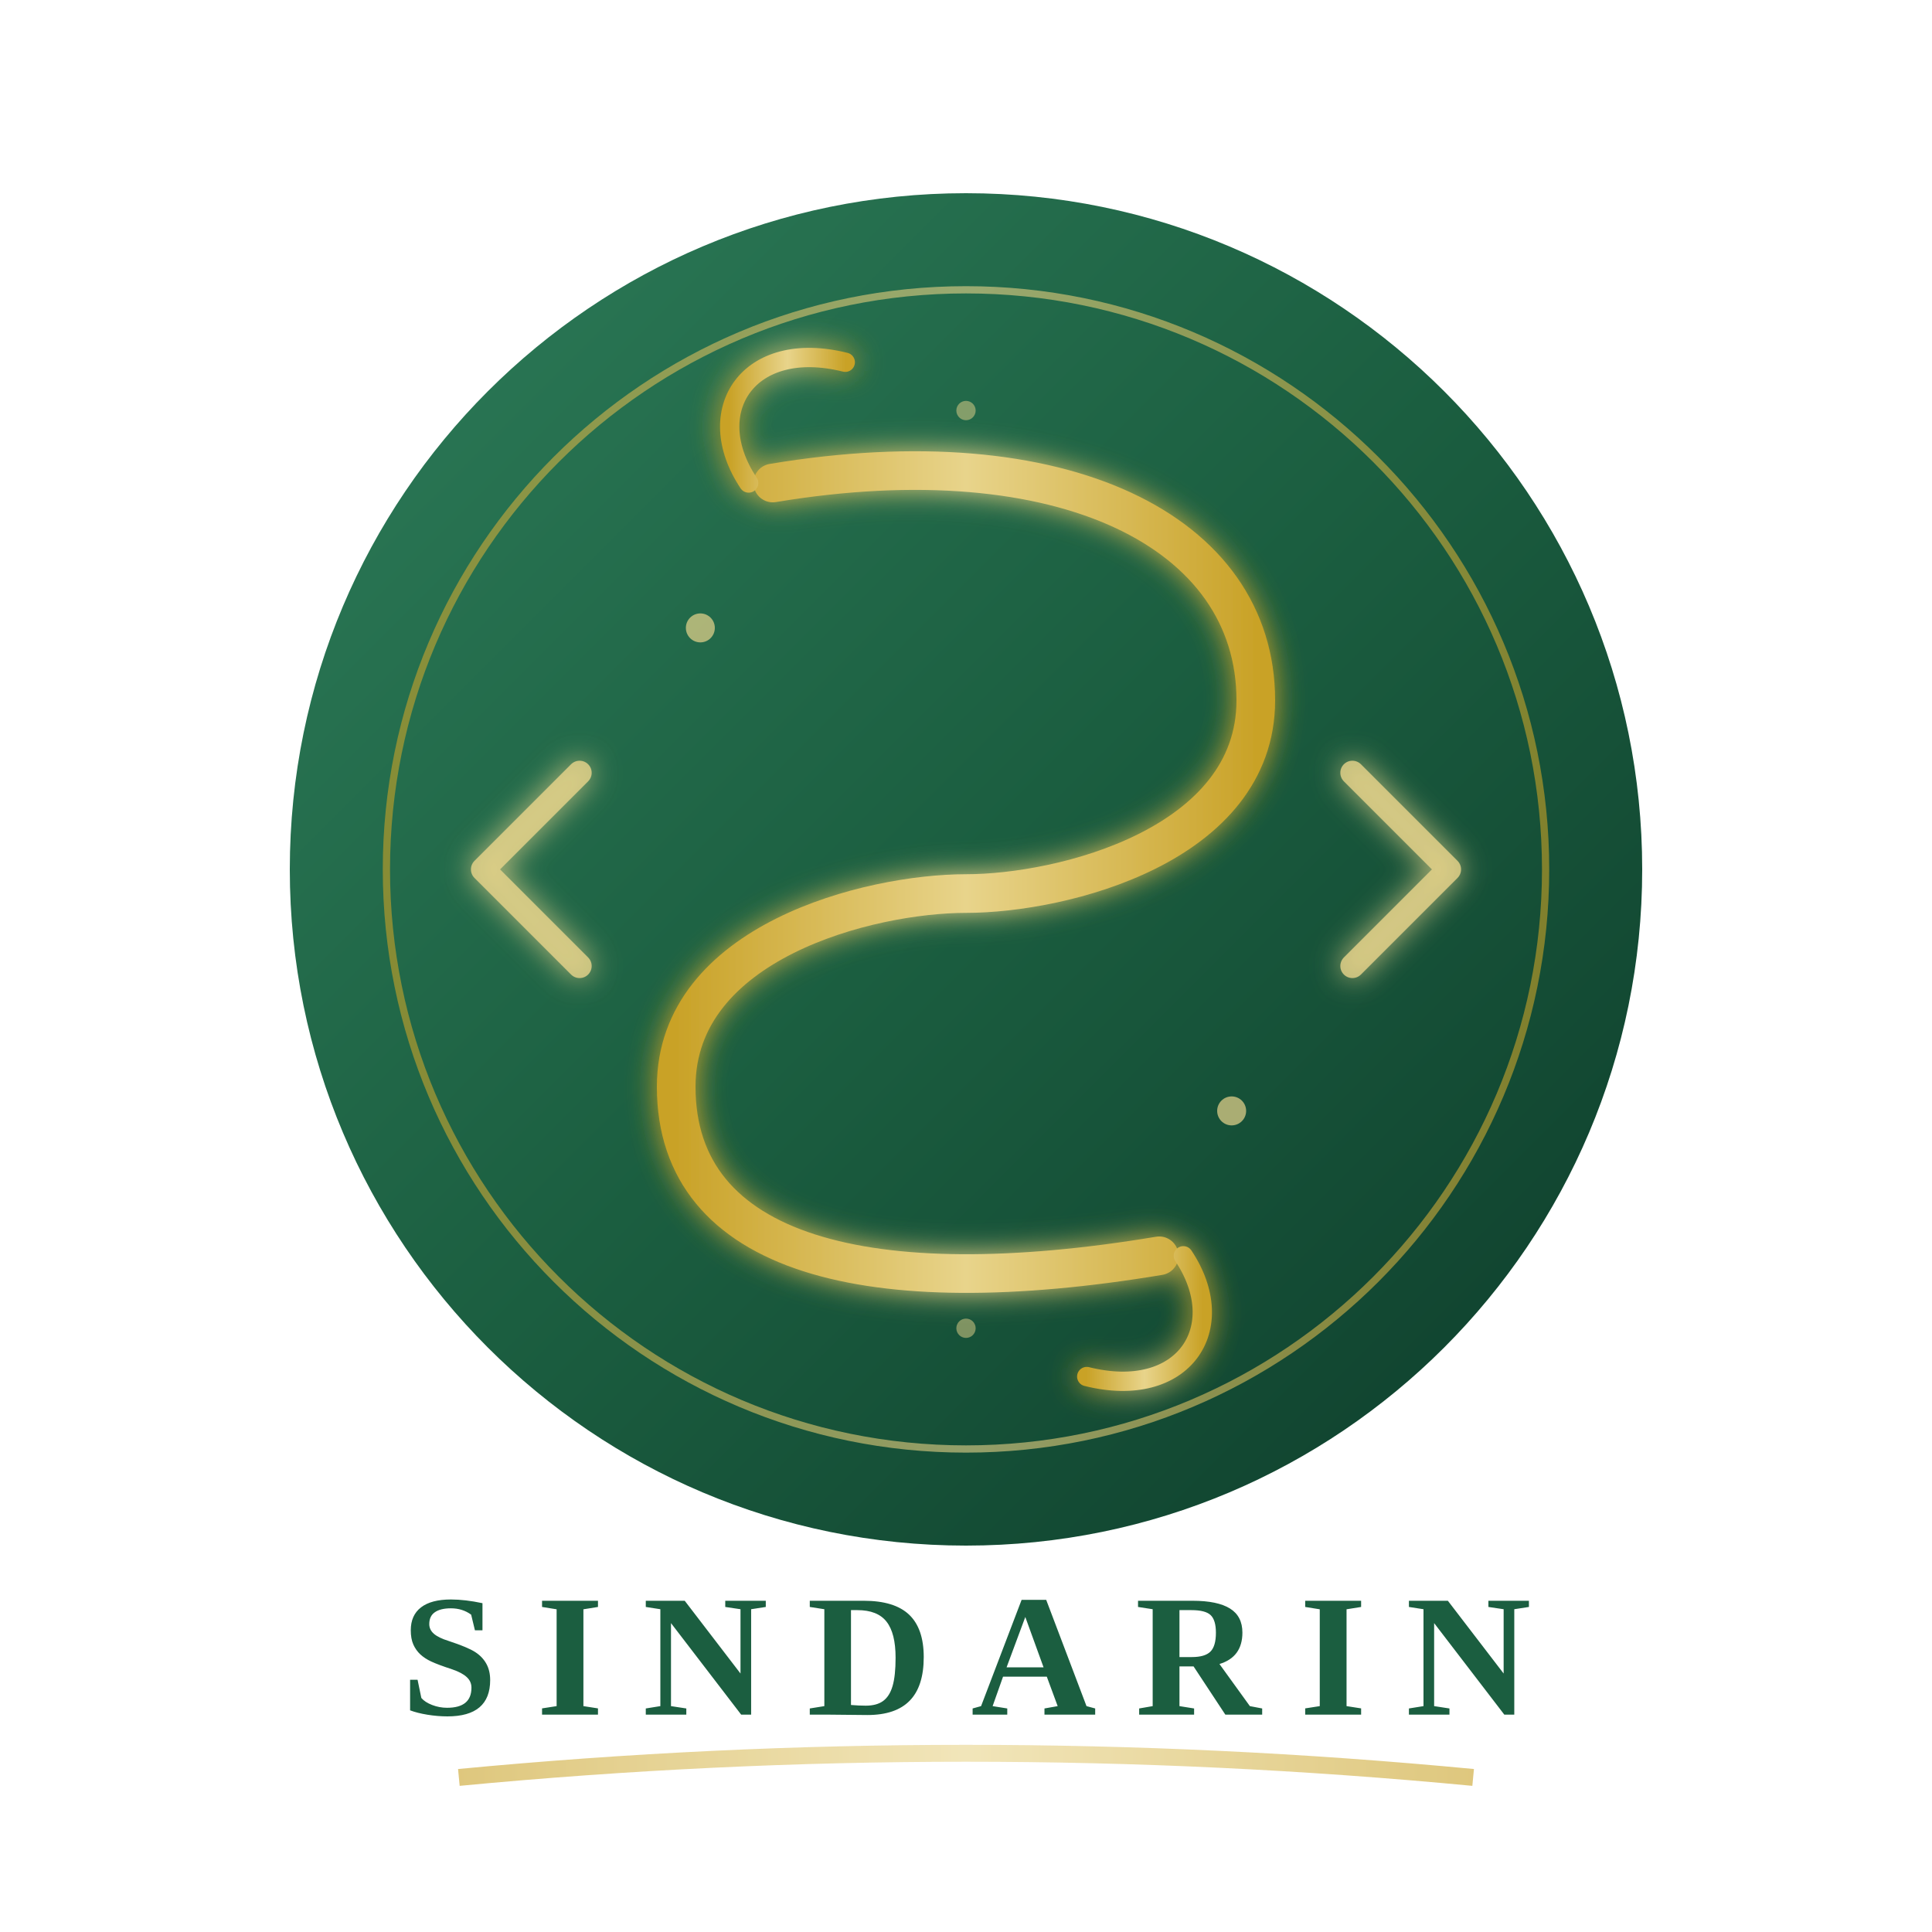
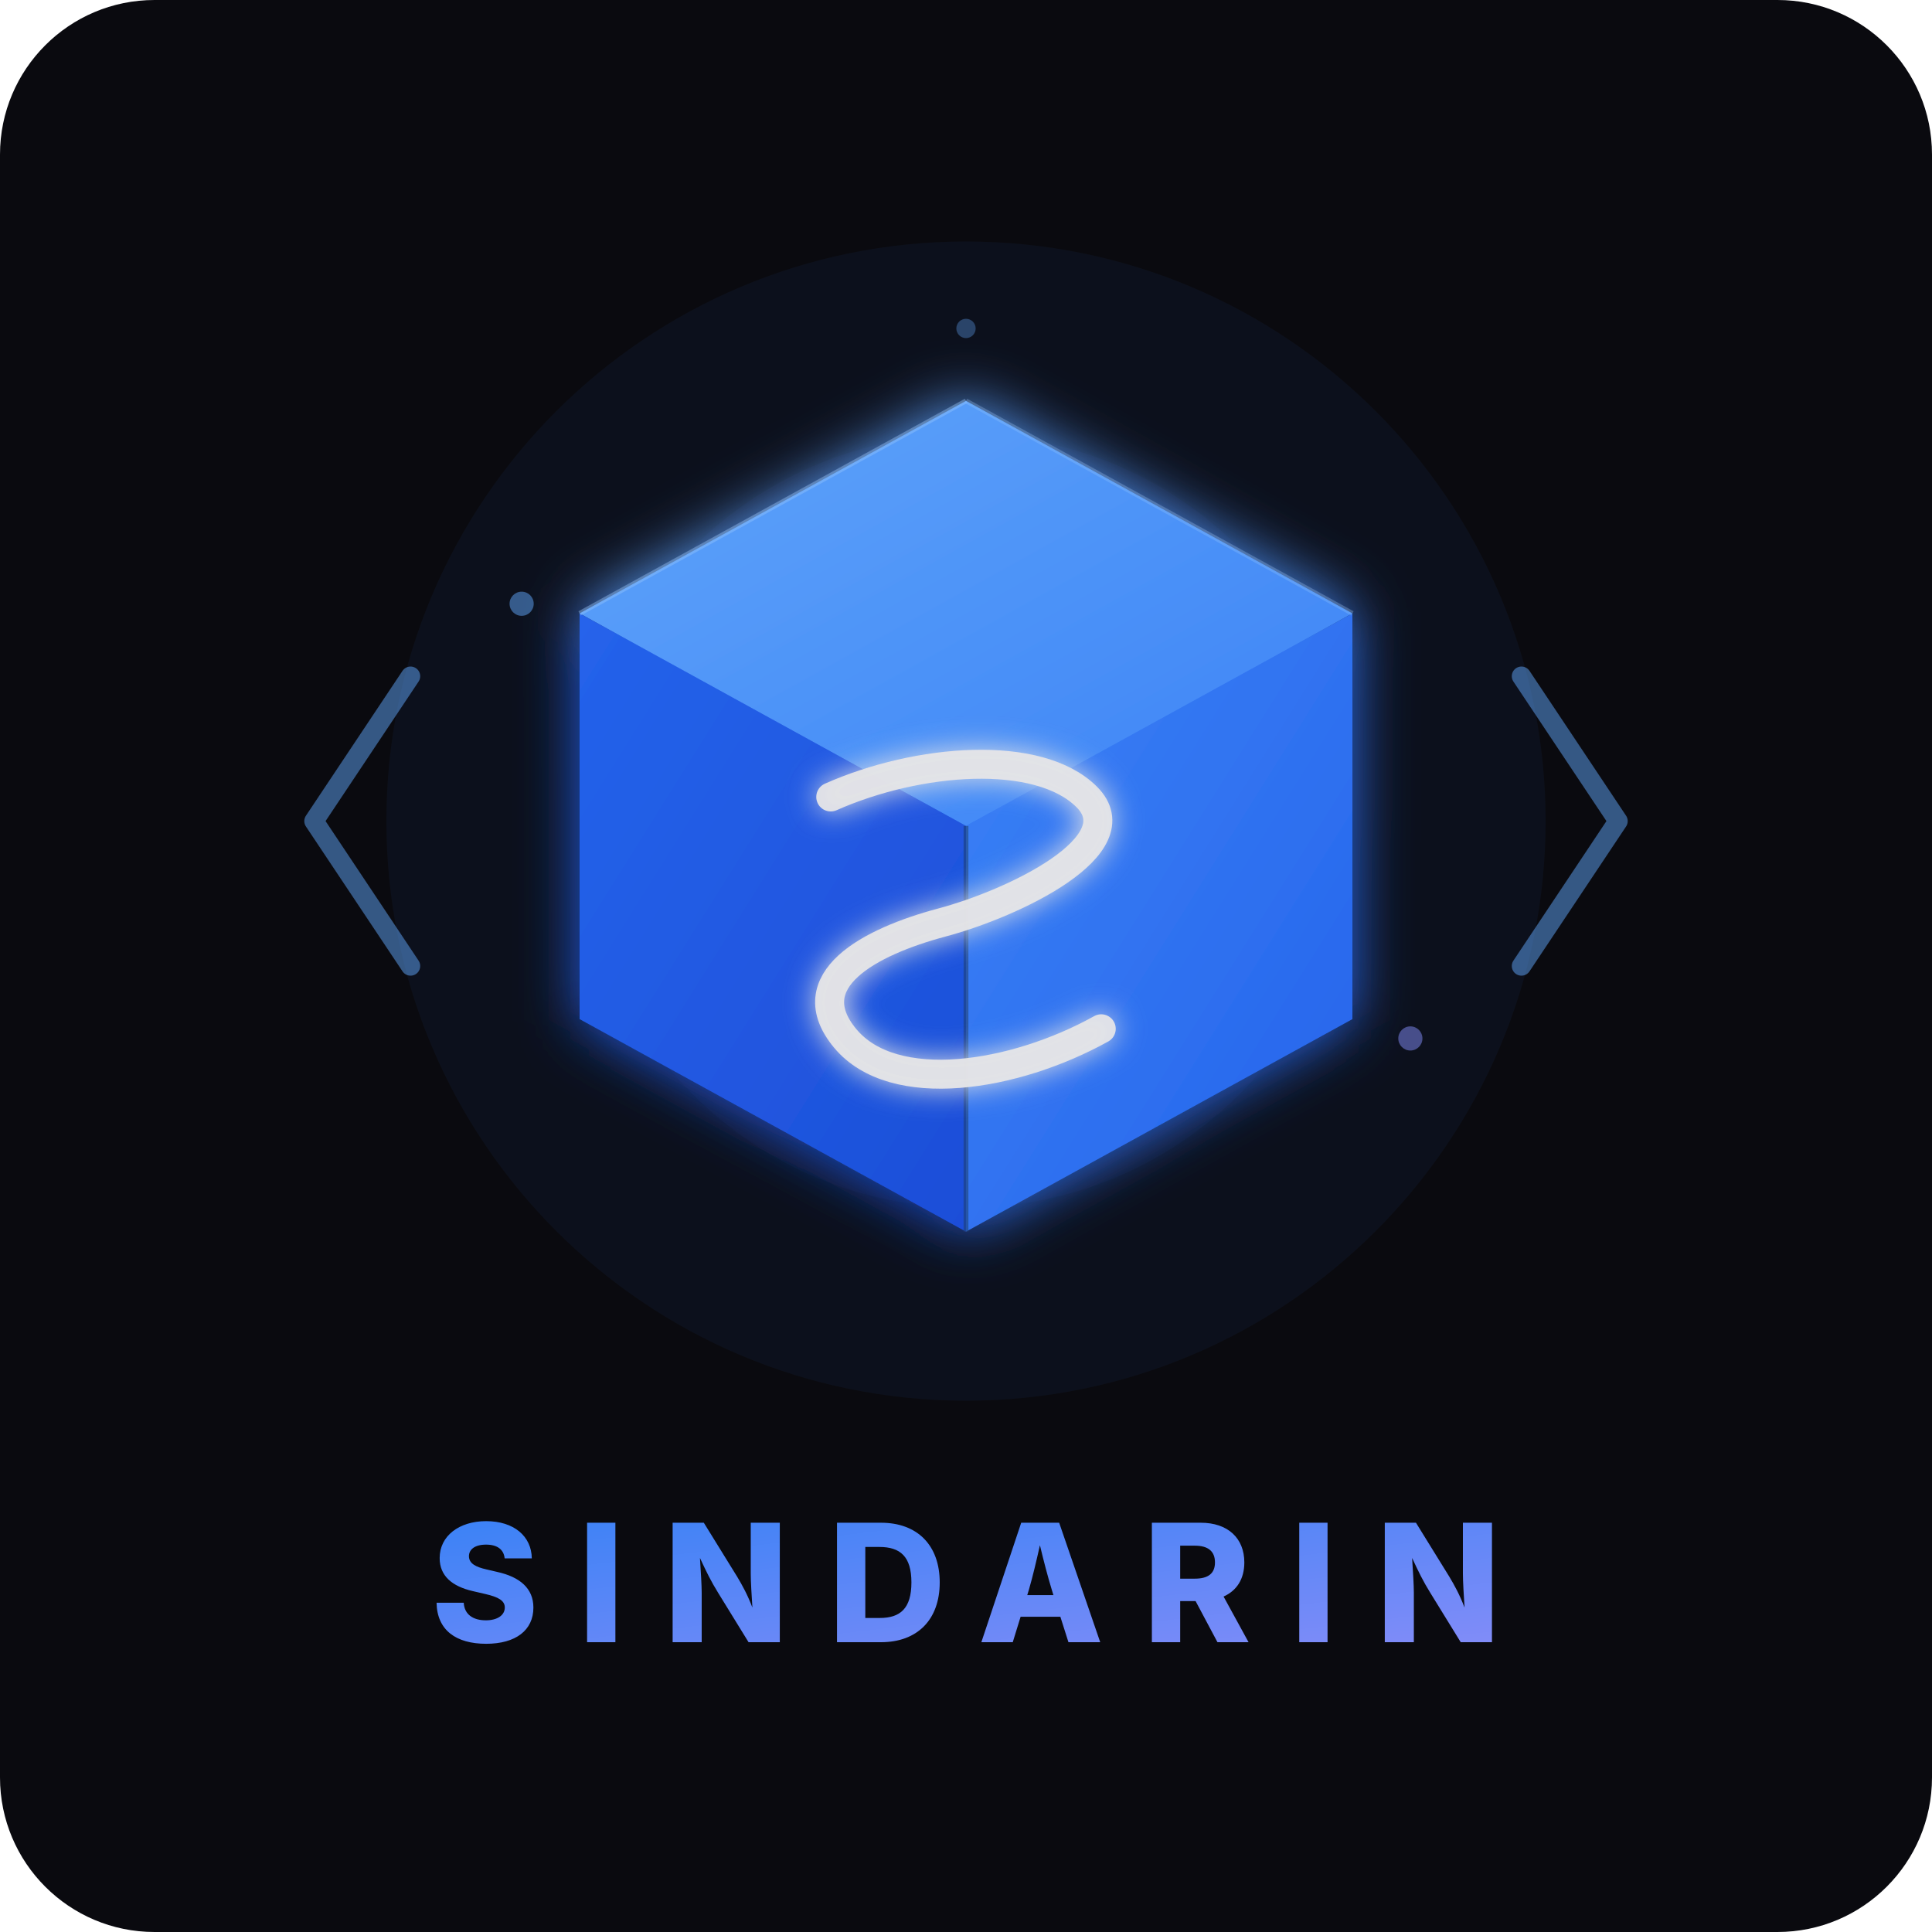
<svg xmlns="http://www.w3.org/2000/svg" viewBox="0 0 400 400">
  <defs>
-     <linearGradient id="elvishGradient" x1="0%" y1="0%" x2="100%" y2="100%">
-       <stop offset="0%" style="stop-color:#2E7D5A;stop-opacity:1" />
-       <stop offset="50%" style="stop-color:#1B5E40;stop-opacity:1" />
-       <stop offset="100%" style="stop-color:#0D3B2A;stop-opacity:1" />
+     <linearGradient id="accentGrad" x1="0%" y1="0%" x2="100%" y2="100%">
+       <stop offset="0%" style="stop-color:#3b82f6;stop-opacity:1" />
+       <stop offset="100%" style="stop-color:#818cf8;stop-opacity:1" />
    </linearGradient>
-     <linearGradient id="goldAccent" x1="0%" y1="0%" x2="100%" y2="0%">
-       <stop offset="0%" style="stop-color:#C9A227;stop-opacity:1" />
-       <stop offset="50%" style="stop-color:#E8D48B;stop-opacity:1" />
-       <stop offset="100%" style="stop-color:#C9A227;stop-opacity:1" />
+     <linearGradient id="cubeTop" x1="0%" y1="0%" x2="100%" y2="100%">
+       <stop offset="0%" style="stop-color:#60a5fa;stop-opacity:1" />
+       <stop offset="100%" style="stop-color:#3b82f6;stop-opacity:1" />
    </linearGradient>
-     <filter id="glow" x="-20%" y="-20%" width="140%" height="140%">
+     <linearGradient id="cubeLeft" x1="0%" y1="0%" x2="100%" y2="100%">
+       <stop offset="0%" style="stop-color:#2563eb;stop-opacity:1" />
+       <stop offset="100%" style="stop-color:#1d4ed8;stop-opacity:1" />
+     </linearGradient>
+     <linearGradient id="cubeRight" x1="0%" y1="0%" x2="100%" y2="100%">
+       <stop offset="0%" style="stop-color:#3b82f6;stop-opacity:1" />
+       <stop offset="100%" style="stop-color:#2563eb;stop-opacity:1" />
+     </linearGradient>
+     <filter id="glow" x="-30%" y="-30%" width="160%" height="160%">
+       <feGaussianBlur stdDeviation="6" result="coloredBlur" />
+       <feMerge>
+         <feMergeNode in="coloredBlur" />
+         <feMergeNode in="SourceGraphic" />
+       </feMerge>
+     </filter>
+     <filter id="subtleGlow" x="-20%" y="-20%" width="140%" height="140%">
      <feGaussianBlur stdDeviation="3" result="coloredBlur" />
      <feMerge>
        <feMergeNode in="coloredBlur" />
        <feMergeNode in="SourceGraphic" />
      </feMerge>
    </filter>
  </defs>
-   <circle cx="200" cy="180" r="140" fill="url(#elvishGradient)" />
-   <circle cx="200" cy="180" r="120" fill="none" stroke="url(#goldAccent)" stroke-width="1.5" opacity="0.6" />
-   <g filter="url(#glow)">
-     <path d="M 160 100               C 220 90, 260 110, 260 145              C 260 175, 220 185, 200 185              C 180 185, 140 195, 140 225              C 140 260, 180 270, 240 260" fill="none" stroke="url(#goldAccent)" stroke-width="8" stroke-linecap="round" />
-     <path d="M 155 100               C 145 85, 155 70, 175 75" fill="none" stroke="url(#goldAccent)" stroke-width="4" stroke-linecap="round" />
-     <path d="M 245 260               C 255 275, 245 290, 225 285" fill="none" stroke="url(#goldAccent)" stroke-width="4" stroke-linecap="round" />
-     <path d="M 120 160 L 100 180 L 120 200" fill="none" stroke="#E8D48B" stroke-width="5" stroke-linecap="round" stroke-linejoin="round" opacity="0.8" />
-     <path d="M 280 160 L 300 180 L 280 200" fill="none" stroke="#E8D48B" stroke-width="5" stroke-linecap="round" stroke-linejoin="round" opacity="0.8" />
+   <rect width="400" height="400" rx="32" fill="#0a0a0f" />
+   <circle cx="200" cy="170" r="120" fill="rgba(59,130,246,0.06)" />
+   <circle cx="200" cy="170" r="80" fill="rgba(99,102,241,0.04)" />
+   <g filter="url(#glow)" transform="translate(200,155)">
+     <polygon points="0,-72 80,-28 0,16 -80,-28" fill="url(#cubeTop)" />
+     <polygon points="-80,-28 0,16 0,100 -80,56" fill="url(#cubeLeft)" />
+     <polygon points="80,-28 0,16 0,100 80,56" fill="url(#cubeRight)" />
+     <line x1="0" y1="-72" x2="-80" y2="-28" stroke="#93c5fd" stroke-width="1" opacity="0.4" />
+     <line x1="0" y1="-72" x2="80" y2="-28" stroke="#93c5fd" stroke-width="1" opacity="0.3" />
+     <line x1="0" y1="16" x2="0" y2="100" stroke="#1e3a5f" stroke-width="1" opacity="0.5" />
  </g>
-   <circle cx="145" cy="130" r="3" fill="#E8D48B" opacity="0.7" />
-   <circle cx="255" cy="230" r="3" fill="#E8D48B" opacity="0.7" />
-   <circle cx="200" cy="85" r="2" fill="#E8D48B" opacity="0.5" />
-   <circle cx="200" cy="275" r="2" fill="#E8D48B" opacity="0.5" />
-   <text x="200" y="355" font-family="Georgia, 'Times New Roman', serif" font-size="36" font-weight="800" letter-spacing="8" fill="#1B5E40" text-anchor="middle">SINDARIN</text>
-   <path d="M 95 368 Q 200 358, 305 368" fill="none" stroke="url(#goldAccent)" stroke-width="3.5" opacity="0.6" />
+   <g filter="url(#subtleGlow)" transform="translate(200,155)">
+     <path d="M -28,10              C -10,2 15,0 25,10              C 35,20 10,32 -5,36              C -20,40 -35,48 -25,60              C -15,72 10,68 28,58" fill="none" stroke="#e4e4e7" stroke-width="6" stroke-linecap="round" opacity="0.95" />
+   </g>
+   <g opacity="0.5">
+     <path d="M 85 140 L 65 170 L 85 200" fill="none" stroke="#60a5fa" stroke-width="4" stroke-linecap="round" stroke-linejoin="round" />
+     <path d="M 315 140 L 335 170 L 315 200" fill="none" stroke="#60a5fa" stroke-width="4" stroke-linecap="round" stroke-linejoin="round" />
+   </g>
+   <circle cx="108" cy="125" r="2.5" fill="#60a5fa" opacity="0.5" />
+   <circle cx="292" cy="215" r="2.5" fill="#818cf8" opacity="0.5" />
+   <circle cx="200" cy="68" r="2" fill="#60a5fa" opacity="0.35" />
+   <text x="200" y="340" font-family="Inter, -apple-system, BlinkMacSystemFont, 'Segoe UI', sans-serif" font-size="34" font-weight="800" letter-spacing="8" fill="url(#accentGrad)" text-anchor="middle">SINDARIN</text>
+   <line x1="110" y1="355" x2="290" y2="355" stroke="url(#accentGrad)" stroke-width="2" opacity="0.3" stroke-linecap="round" />
</svg>
